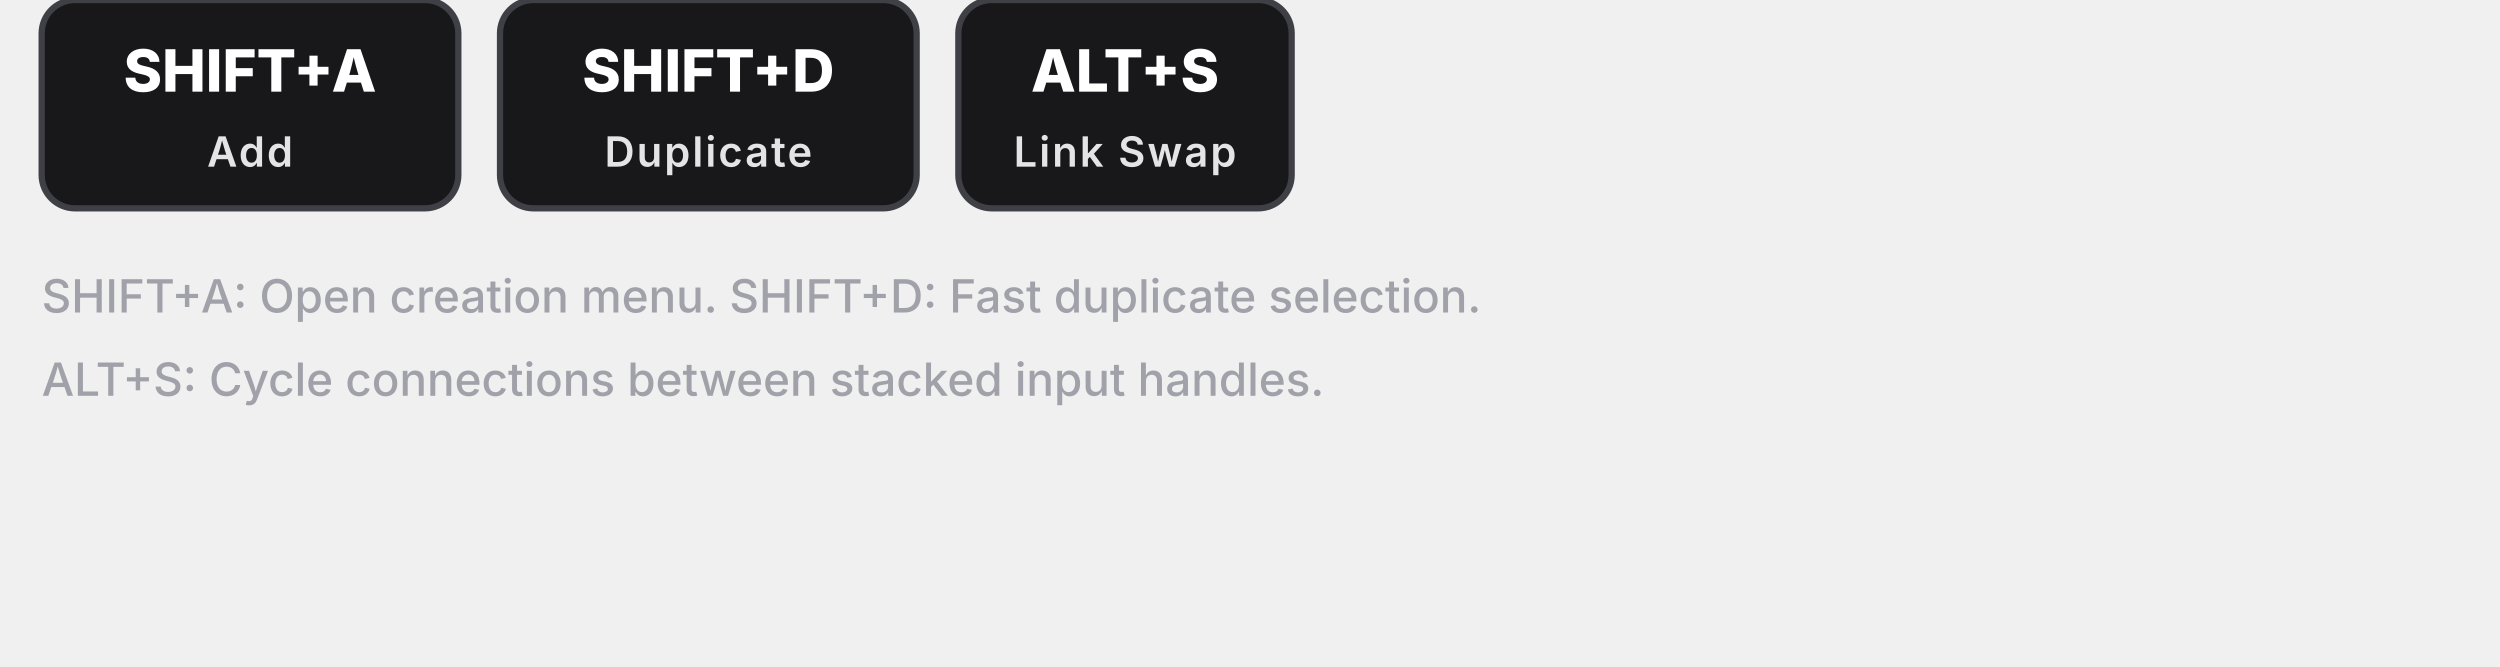
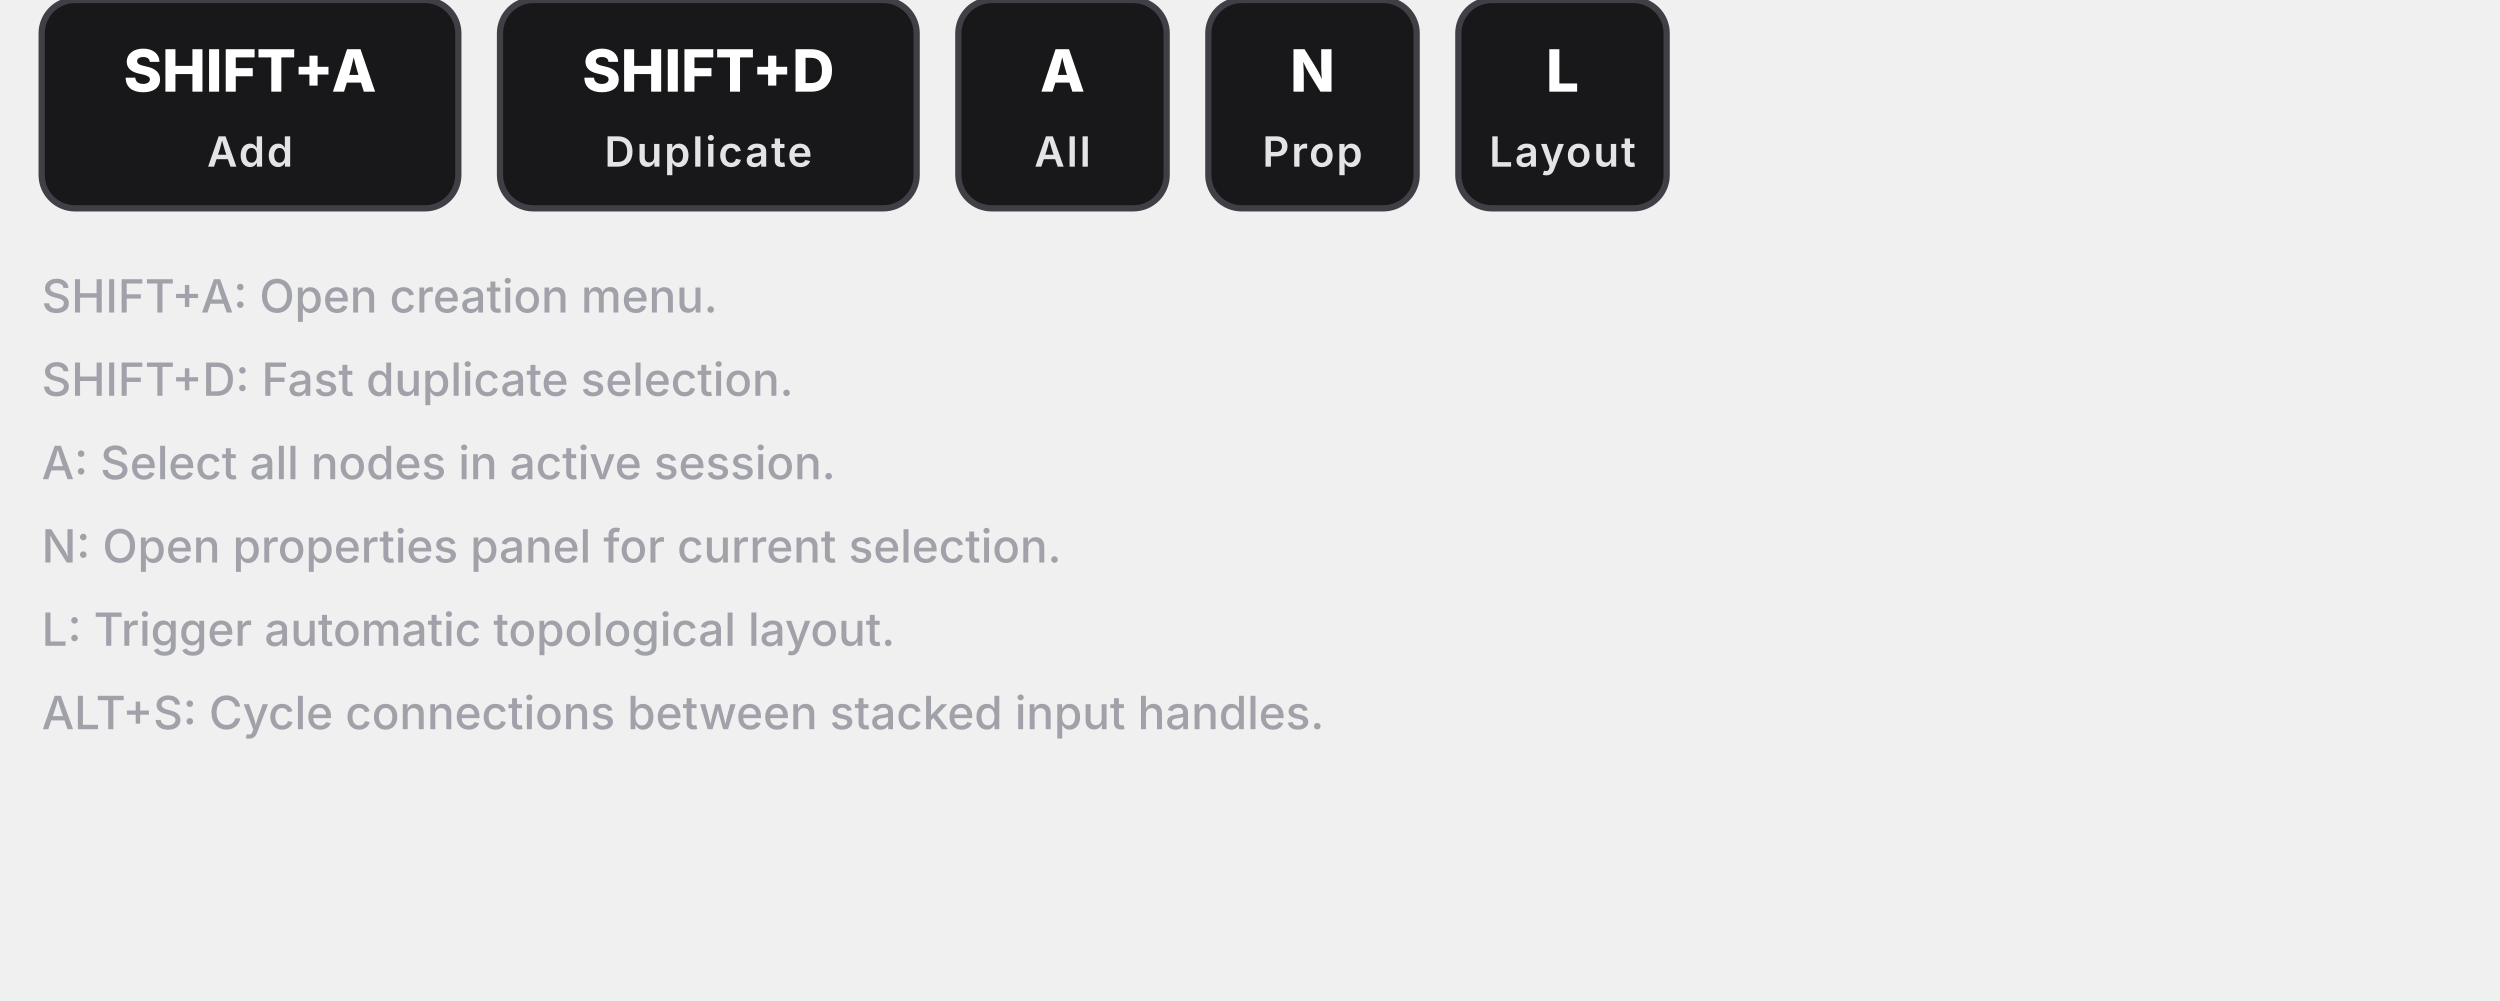
- <svg xmlns="http://www.w3.org/2000/svg" width="600" height="160" viewBox="0 0 600 160" fill="none">
+ <svg xmlns="http://www.w3.org/2000/svg" width="600" height="240" viewBox="0 0 600 240" fill="none">
  <defs>
    <filter id="glow" x="-30%" y="-30%" width="160%" height="160%">
      <feGaussianBlur stdDeviation="3" result="blur" />
      <feComposite in="SourceGraphic" in2="blur" operator="over" />
    </filter>
  </defs>
  <style>
    .row-desc { font-family: 'Inter', sans-serif; font-size: 11px; font-weight: 500; fill: #a1a1aa; }
    .key-bg { fill: #18181b; stroke: #3f3f46; stroke-width: 1.5; }
    .key-text { font-family: 'Inter', sans-serif; font-size: 14px; font-weight: 800; fill: #ffffff; text-transform: uppercase; }
    .key-desc { font-family: 'Inter', sans-serif; font-size: 10px; font-weight: 600; fill: #e4e4e7; text-transform: uppercase; letter-spacing: 0.05em; }
  </style>
  <g transform="translate(10, 0)">
    <g transform="translate(0, 0)">
      <rect width="100" height="50" rx="8" class="key-bg" />
      <text x="50" y="22" text-anchor="middle" class="key-text">SHIFT+A</text>
      <text x="50" y="40" text-anchor="middle" class="key-desc">Add</text>
      <g transform="translate(110, 0)">
        <rect width="100" height="50" rx="8" class="key-bg" />
        <text x="50" y="22" text-anchor="middle" class="key-text">SHIFT+D</text>
        <text x="50" y="40" text-anchor="middle" class="key-desc">Duplicate</text>
      </g>
      <g transform="translate(220, 0)">
-         <rect width="80" height="50" rx="8" class="key-bg" />
-         <text x="40" y="22" text-anchor="middle" class="key-text">ALT+S</text>
-         <text x="40" y="40" text-anchor="middle" class="key-desc">Link Swap</text>
+         <rect width="50" height="50" rx="8" class="key-bg" />
+         <text x="25" y="22" text-anchor="middle" class="key-text">A</text>
+         <text x="25" y="40" text-anchor="middle" class="key-desc">All</text>
+       </g>
+       <g transform="translate(280, 0)">
+         <rect width="50" height="50" rx="8" class="key-bg" />
+         <text x="25" y="22" text-anchor="middle" class="key-text">N</text>
+         <text x="25" y="40" text-anchor="middle" class="key-desc">Prop</text>
+       </g>
+       <g transform="translate(340, 0)">
+         <rect width="50" height="50" rx="8" class="key-bg" />
+         <text x="25" y="22" text-anchor="middle" class="key-text">L</text>
+         <text x="25" y="40" text-anchor="middle" class="key-desc">Layout</text>
      </g>
    </g>
    <g transform="translate(0, 75)" class="row-desc">
-       <text y="0">SHIFT+A: Open creation menu. SHIFT+D: Fast duplicate selection.</text>
-       <text y="20">ALT+S: Cycle connections between stacked input handles.</text>
+       <text y="0">SHIFT+A: Open creation menu.</text>
+       <text y="20">SHIFT+D: Fast duplicate selection.</text>
+       <text y="40">A: Select all nodes in active session.</text>
+       <text y="60">N: Open properties panel for current selection.</text>
+       <text y="80">L: Trigger automatic topological layout.</text>
+       <text y="100">ALT+S: Cycle connections between stacked input handles.</text>
    </g>
  </g>
</svg>
